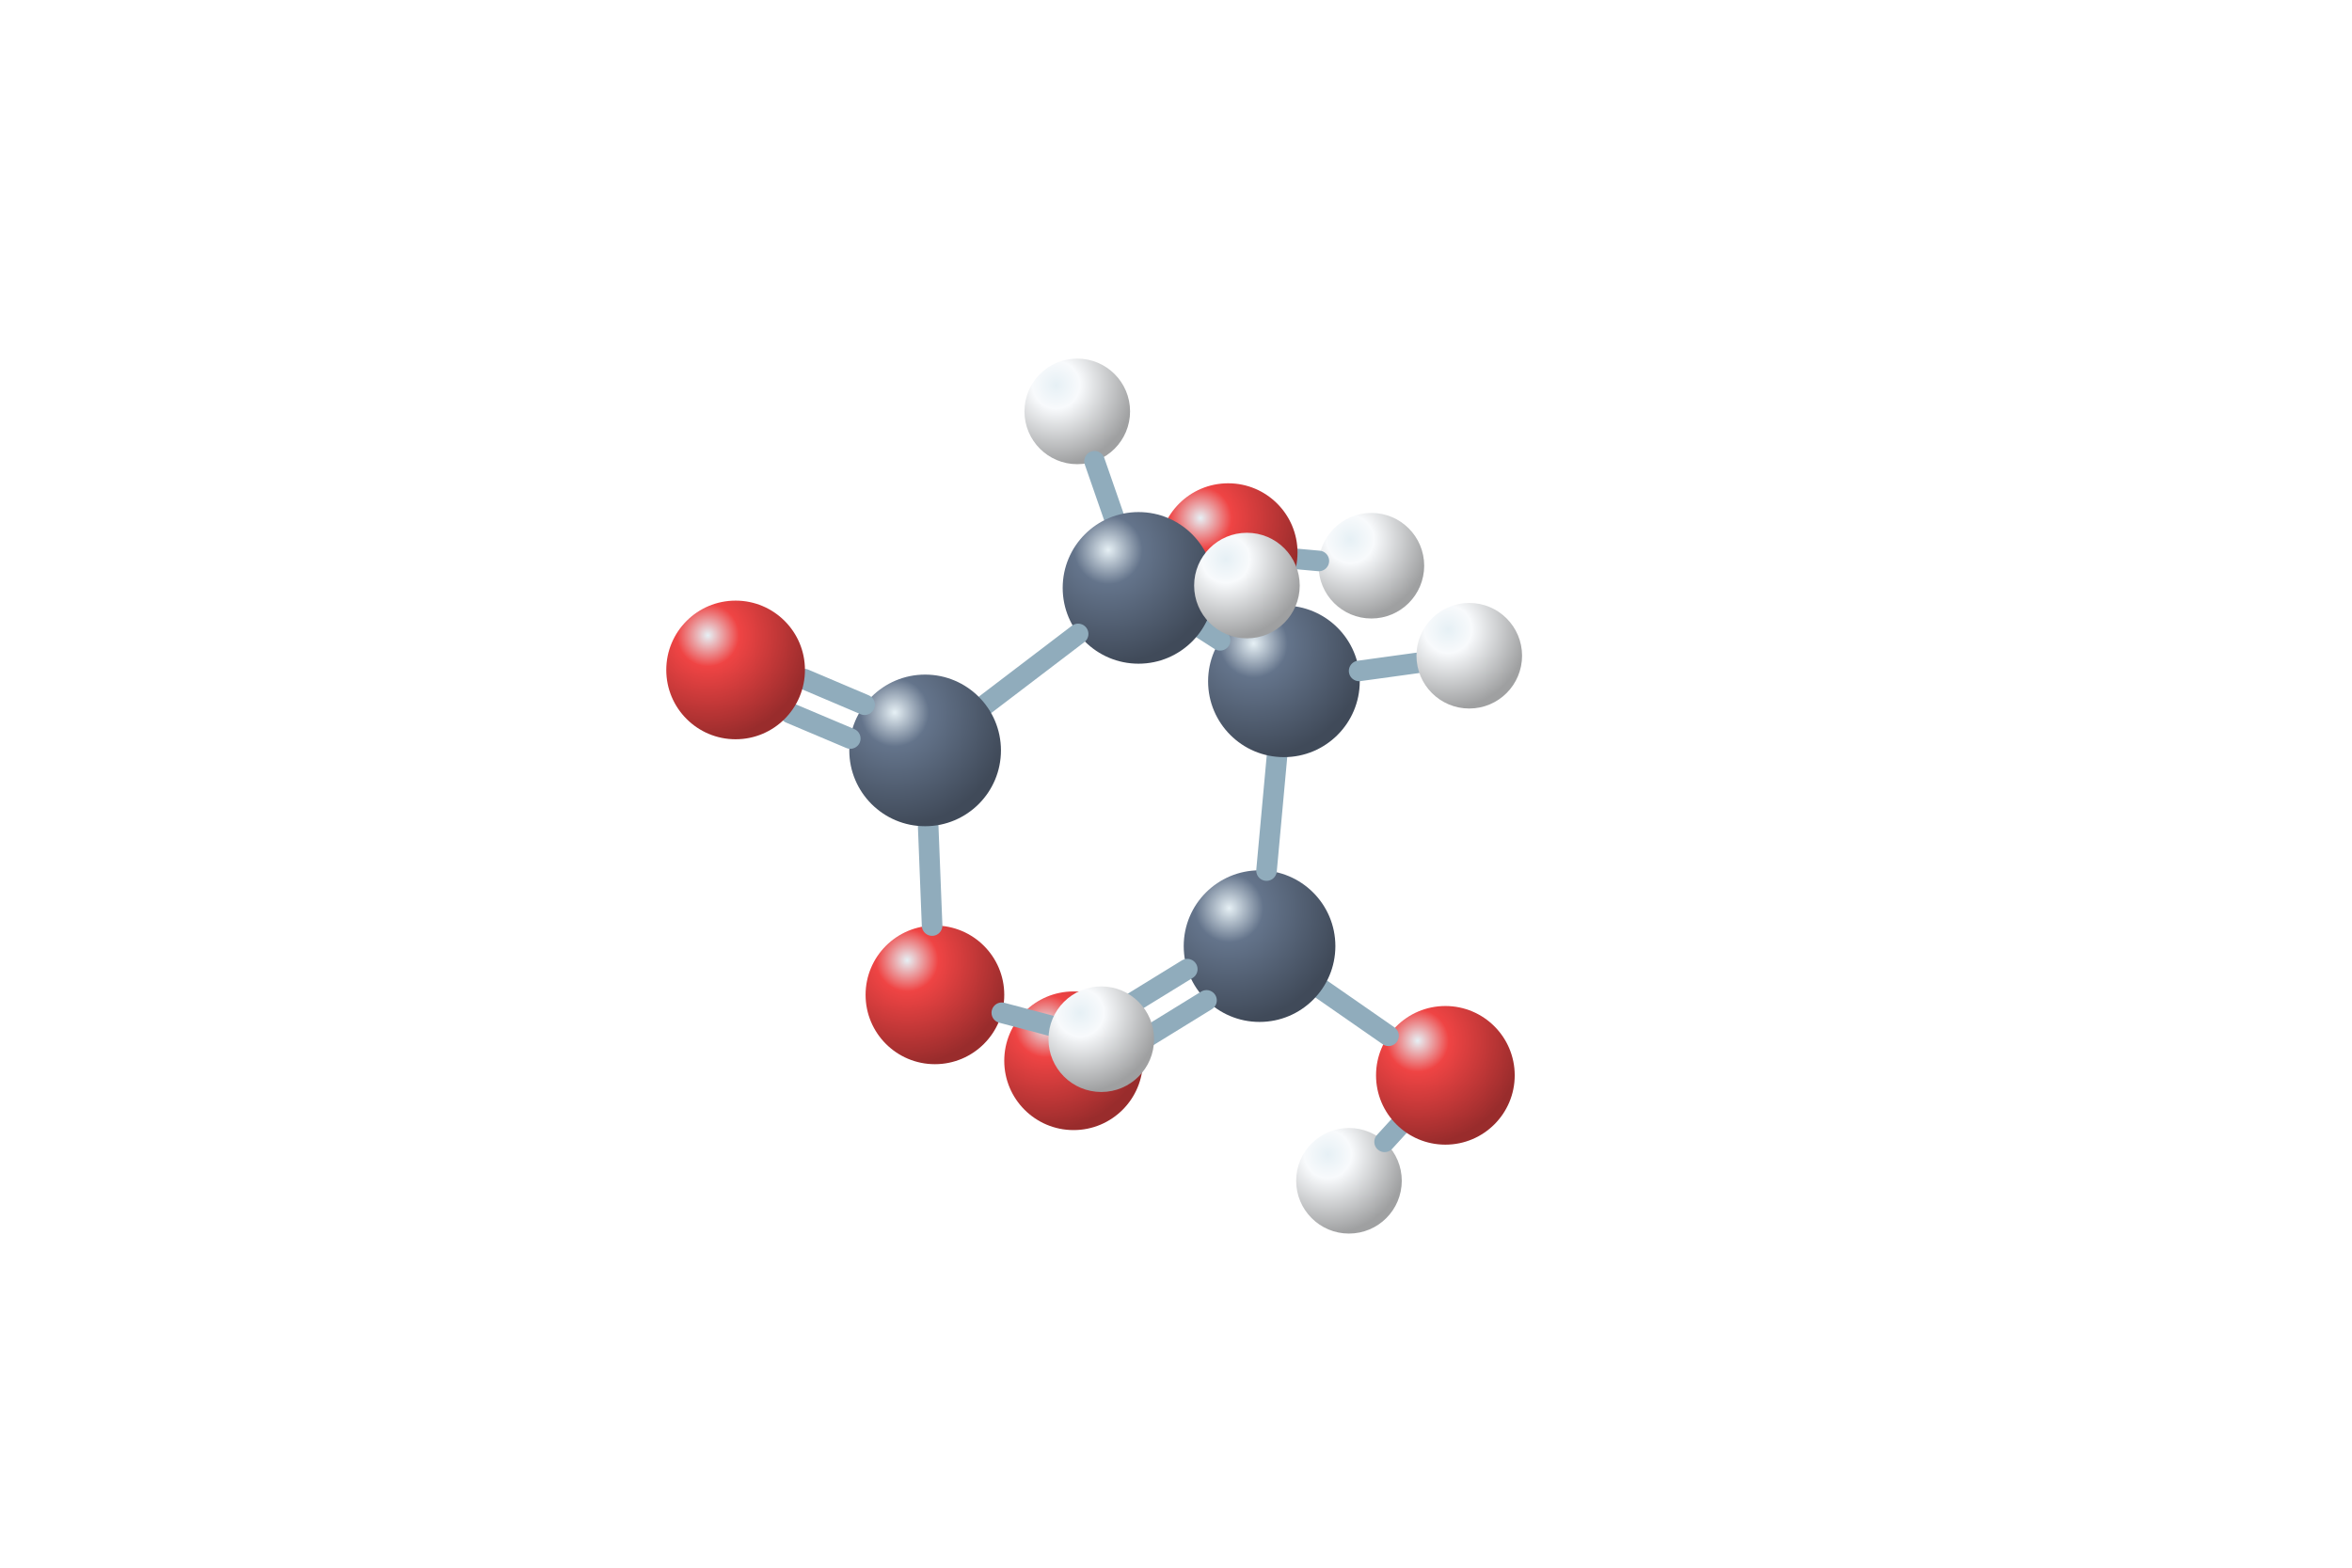
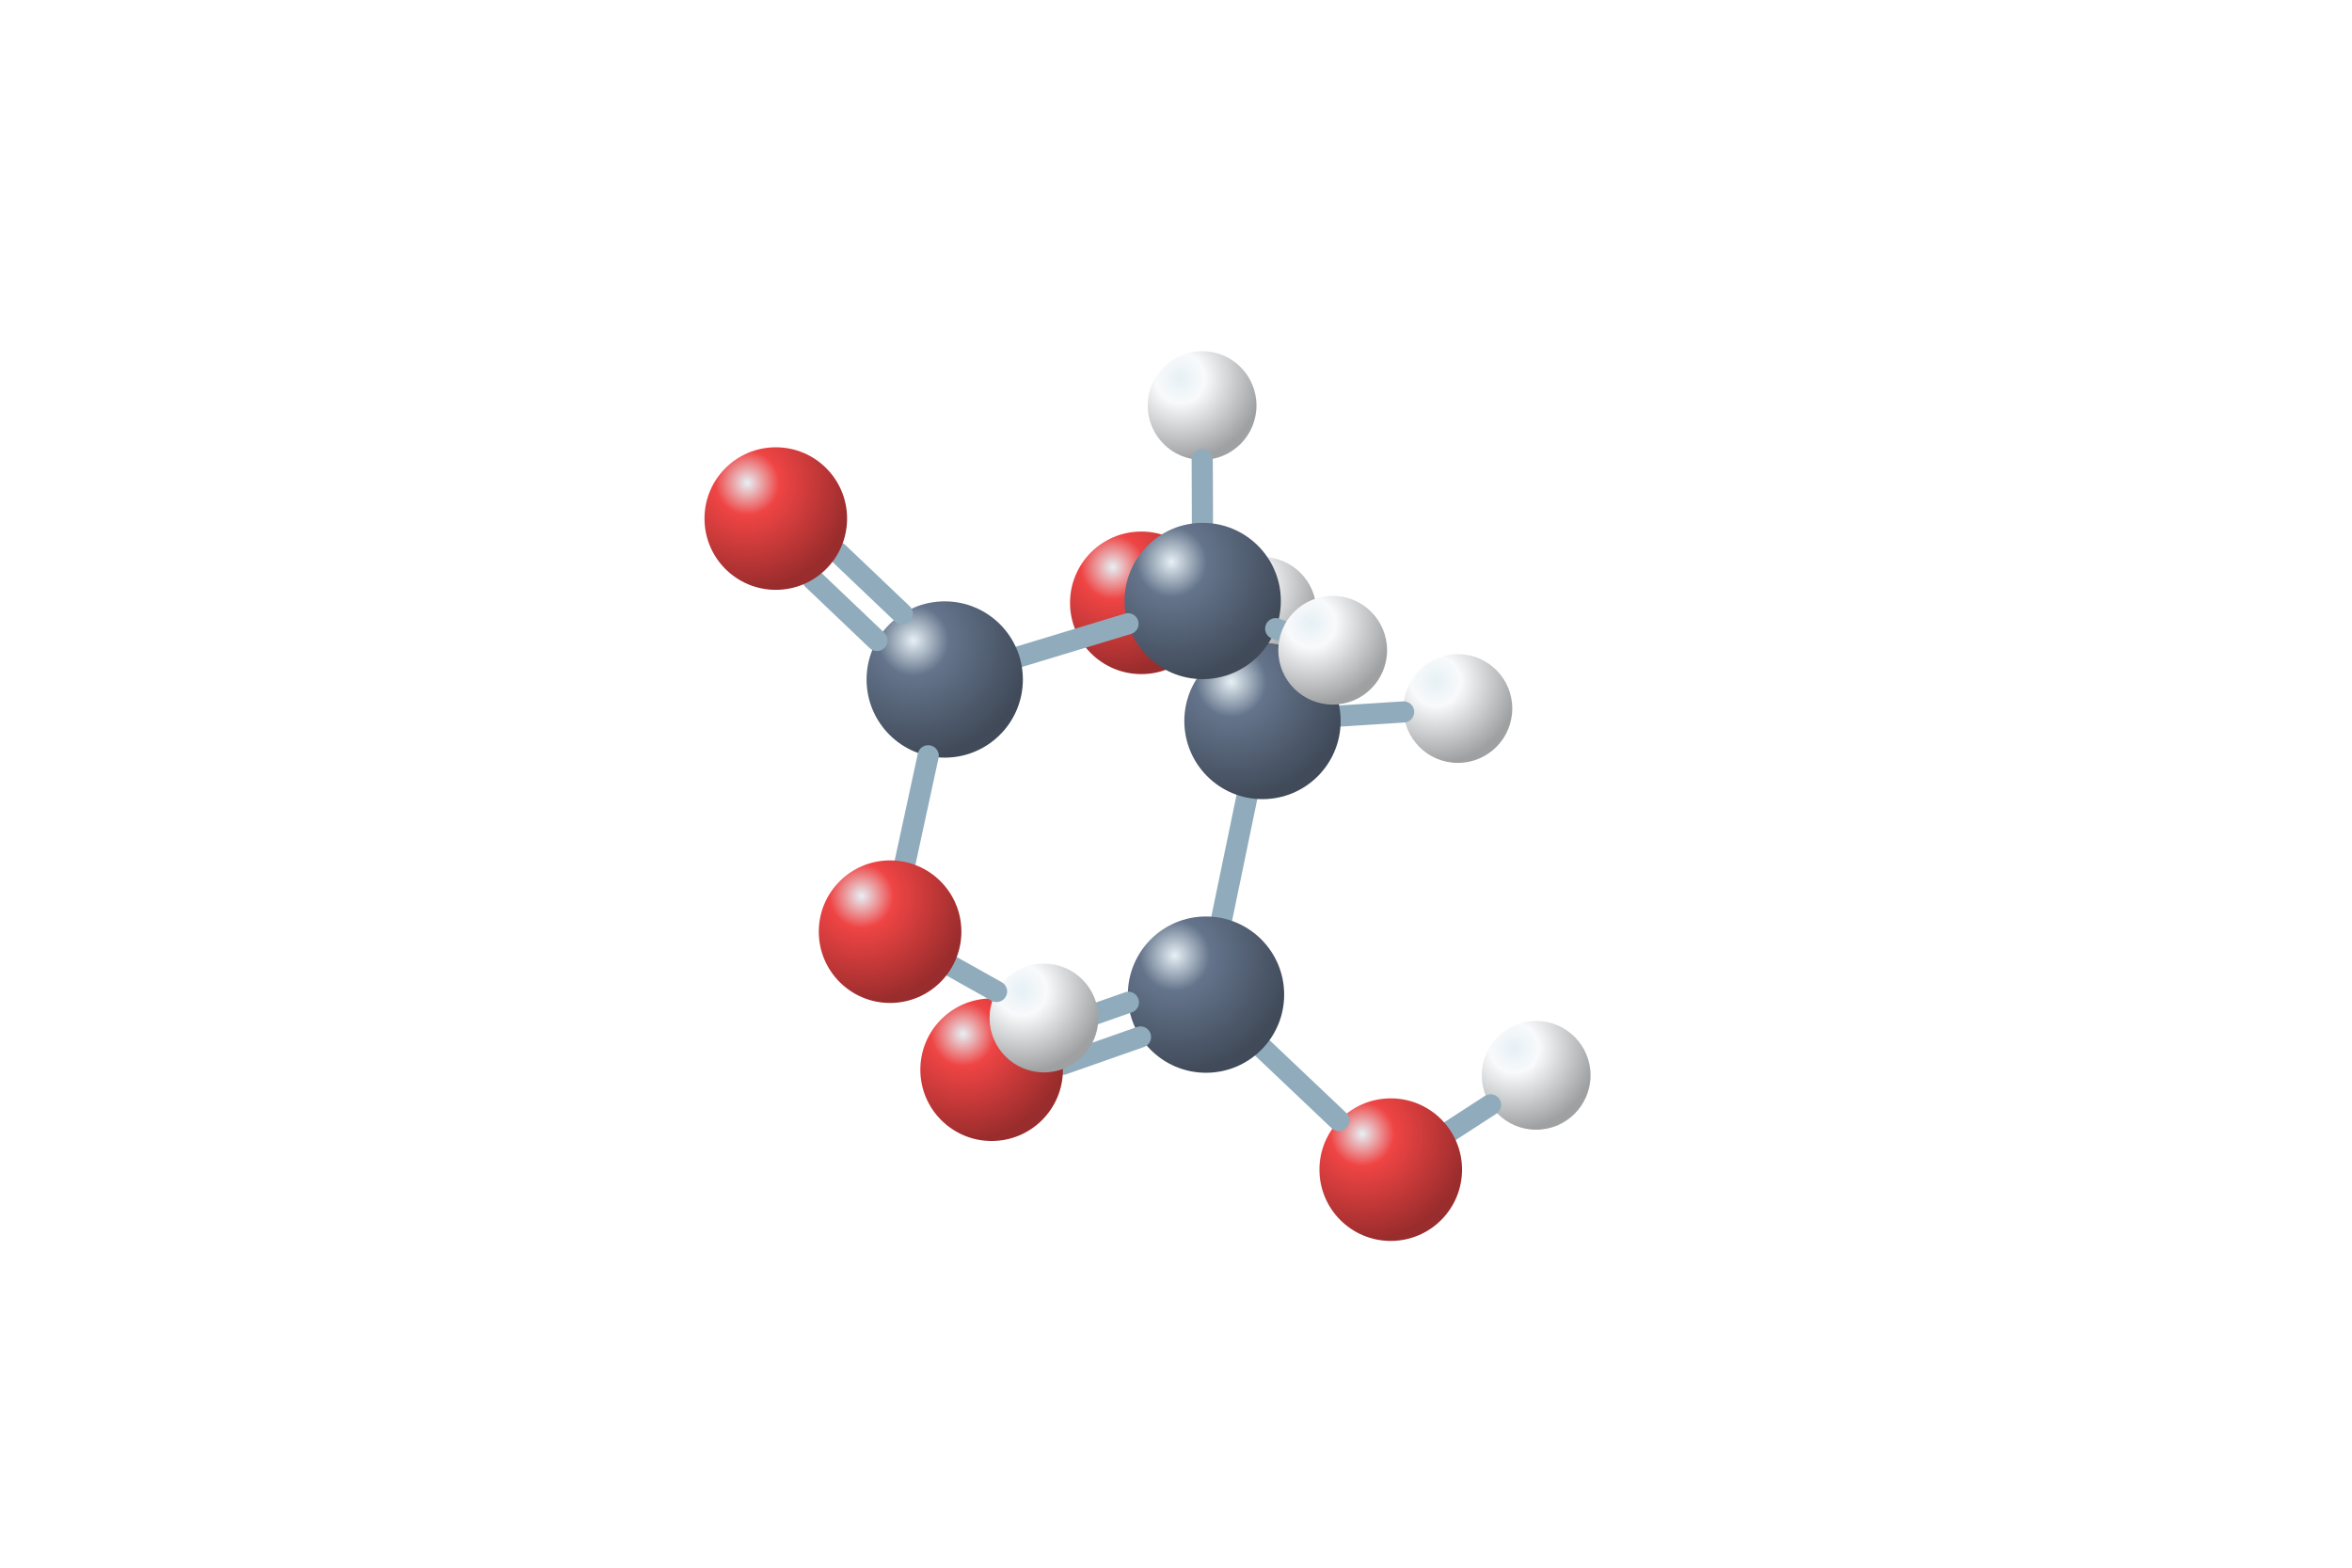
<svg xmlns="http://www.w3.org/2000/svg" viewBox="0 0 192 128">
  <defs>
    <radialGradient id="C" cx="30%" cy="25%" r="75%">
      <stop stop-color="#e6f0f5" />
      <stop offset=".3" stop-color="#64748b" />
      <stop offset="1" stop-color="#404a59" />
    </radialGradient>
    <radialGradient id="O" cx="30%" cy="25%" r="75%">
      <stop stop-color="#e6f0f5" />
      <stop offset=".3" stop-color="#ef4444" />
      <stop offset="1" stop-color="#992c2c" />
    </radialGradient>
    <radialGradient id="H" cx="30%" cy="25%" r="75%">
      <stop stop-color="#e6f0f5" />
      <stop offset=".3" stop-color="#f8fafc" />
      <stop offset="1" stop-color="#9fa0a1" />
    </radialGradient>
  </defs>
-   <circle cx="111.95" cy="46.19" r="4.31" fill="url(#H)" />
-   <path d="M105.89 45.64L107.66 45.8" stroke="#90acbc" stroke-width="1.68" stroke-linecap="round" />
-   <circle cx="110.12" cy="96.41" r="4.31" fill="url(#H)" />
-   <path d="M114.18 91.97L113.03 93.23" stroke="#90acbc" stroke-width="1.68" stroke-linecap="round" />
-   <circle cx="100.26" cy="45.12" r="5.66" fill="url(#O)" />
-   <circle cx="117.99" cy="87.8" r="5.66" fill="url(#O)" />
-   <path d="M107.91 80.79L113.35 84.57" stroke="#90acbc" stroke-width="1.68" stroke-linecap="round" />
-   <circle cx="102.82" cy="77.25" r="6.19" fill="url(#C)" />
-   <path d="M103.39 71.08L104.24 61.79" stroke="#90acbc" stroke-width="1.68" stroke-linecap="round" />
-   <path d="M98.49 81.68L93.07 85.02" stroke="#90acbc" stroke-width="1.68" stroke-linecap="round" />
-   <path d="M96.92 79.13L91.49 82.47" stroke="#90acbc" stroke-width="1.68" stroke-linecap="round" />
-   <circle cx="104.81" cy="55.63" r="6.19" fill="url(#C)" />
-   <circle cx="87.64" cy="86.61" r="5.66" fill="url(#O)" />
-   <path d="M110.95 54.78L115.67 54.13" stroke="#90acbc" stroke-width="1.68" stroke-linecap="round" />
-   <circle cx="119.94" cy="53.54" r="4.31" fill="url(#H)" />
-   <path d="M99.6 52.28L98.15 51.35" stroke="#90acbc" stroke-width="1.68" stroke-linecap="round" />
-   <circle cx="87.94" cy="33.59" r="4.31" fill="url(#H)" />
-   <path d="M90.91 42.15L89.35 37.66" stroke="#90acbc" stroke-width="1.68" stroke-linecap="round" />
-   <circle cx="76.32" cy="81.23" r="5.66" fill="url(#O)" />
-   <path d="M81.78 82.69L85.74 83.74" stroke="#90acbc" stroke-width="1.68" stroke-linecap="round" />
-   <circle cx="92.94" cy="48" r="6.19" fill="url(#C)" />
-   <path d="M75.77 67.46L76.09 75.57" stroke="#90acbc" stroke-width="1.68" stroke-linecap="round" />
-   <circle cx="89.9" cy="84.85" r="4.31" fill="url(#H)" />
-   <path d="M88.01 51.76L80.45 57.52" stroke="#90acbc" stroke-width="1.68" stroke-linecap="round" />
-   <circle cx="75.52" cy="61.27" r="6.19" fill="url(#C)" />
-   <path d="M69.41 60.3L64.49 58.22" stroke="#90acbc" stroke-width="1.68" stroke-linecap="round" />
-   <path d="M70.58 57.54L65.66 55.45" stroke="#90acbc" stroke-width="1.68" stroke-linecap="round" />
-   <circle cx="60.05" cy="54.7" r="5.66" fill="url(#O)" />
-   <circle cx="101.79" cy="47.81" r="4.31" fill="url(#H)" />
+   <circle cx="103.02" cy="49.91" r="4.44" fill="url(#H)" />
+   <circle cx="93.17" cy="49.22" r="5.82" fill="url(#O)" />
+   <path d="M98.5 54.42L97.34 53.29" stroke="#90acbc" stroke-width="1.73" stroke-linecap="round" />
+   <circle cx="125.4" cy="87.8" r="4.44" fill="url(#H)" />
+   <path d="M118.41 92.33L121.68 90.21" stroke="#90acbc" stroke-width="1.73" stroke-linecap="round" />
+   <circle cx="113.53" cy="95.5" r="5.82" fill="url(#O)" />
+   <path d="M103.08 85.59L109.3 91.49" stroke="#90acbc" stroke-width="1.73" stroke-linecap="round" />
+   <circle cx="119.01" cy="57.85" r="4.44" fill="url(#H)" />
+   <path d="M109.43 58.46L114.58 58.13" stroke="#90acbc" stroke-width="1.73" stroke-linecap="round" />
+   <path d="M99.74 74.96L101.78 65.12" stroke="#90acbc" stroke-width="1.73" stroke-linecap="round" />
+   <circle cx="103.06" cy="58.87" r="6.38" fill="url(#C)" />
+   <circle cx="98.45" cy="81.21" r="6.38" fill="url(#C)" />
+   <path d="M93.1 84.67L86.75 86.9" stroke="#90acbc" stroke-width="1.73" stroke-linecap="round" />
+   <path d="M92.11 81.84L85.76 84.07" stroke="#90acbc" stroke-width="1.73" stroke-linecap="round" />
+   <circle cx="80.95" cy="87.34" r="5.82" fill="url(#O)" />
+   <circle cx="98.13" cy="33.11" r="4.44" fill="url(#H)" />
+   <path d="M98.16 42.7L98.14 37.55" stroke="#90acbc" stroke-width="1.73" stroke-linecap="round" />
+   <circle cx="98.18" cy="49.07" r="6.38" fill="url(#C)" />
+   <path d="M92.08 50.93L83.21 53.62" stroke="#90acbc" stroke-width="1.73" stroke-linecap="round" />
+   <path d="M104.14 51.33L104.64 51.52" stroke="#90acbc" stroke-width="1.73" stroke-linecap="round" />
+   <circle cx="77.12" cy="55.48" r="6.38" fill="url(#C)" />
+   <path d="M71.59 52.29L66.36 47.31" stroke="#90acbc" stroke-width="1.73" stroke-linecap="round" />
+   <path d="M73.66 50.12L68.43 45.14" stroke="#90acbc" stroke-width="1.73" stroke-linecap="round" />
+   <circle cx="85.22" cy="83.12" r="4.44" fill="url(#H)" />
+   <path d="M75.77 61.71L73.89 70.39" stroke="#90acbc" stroke-width="1.73" stroke-linecap="round" />
+   <path d="M77.73 78.92L81.35 80.95" stroke="#90acbc" stroke-width="1.73" stroke-linecap="round" />
+   <circle cx="63.33" cy="42.34" r="5.82" fill="url(#O)" />
+   <circle cx="72.66" cy="76.07" r="5.82" fill="url(#O)" />
+   <circle cx="108.79" cy="53.09" r="4.44" fill="url(#H)" />
</svg>
